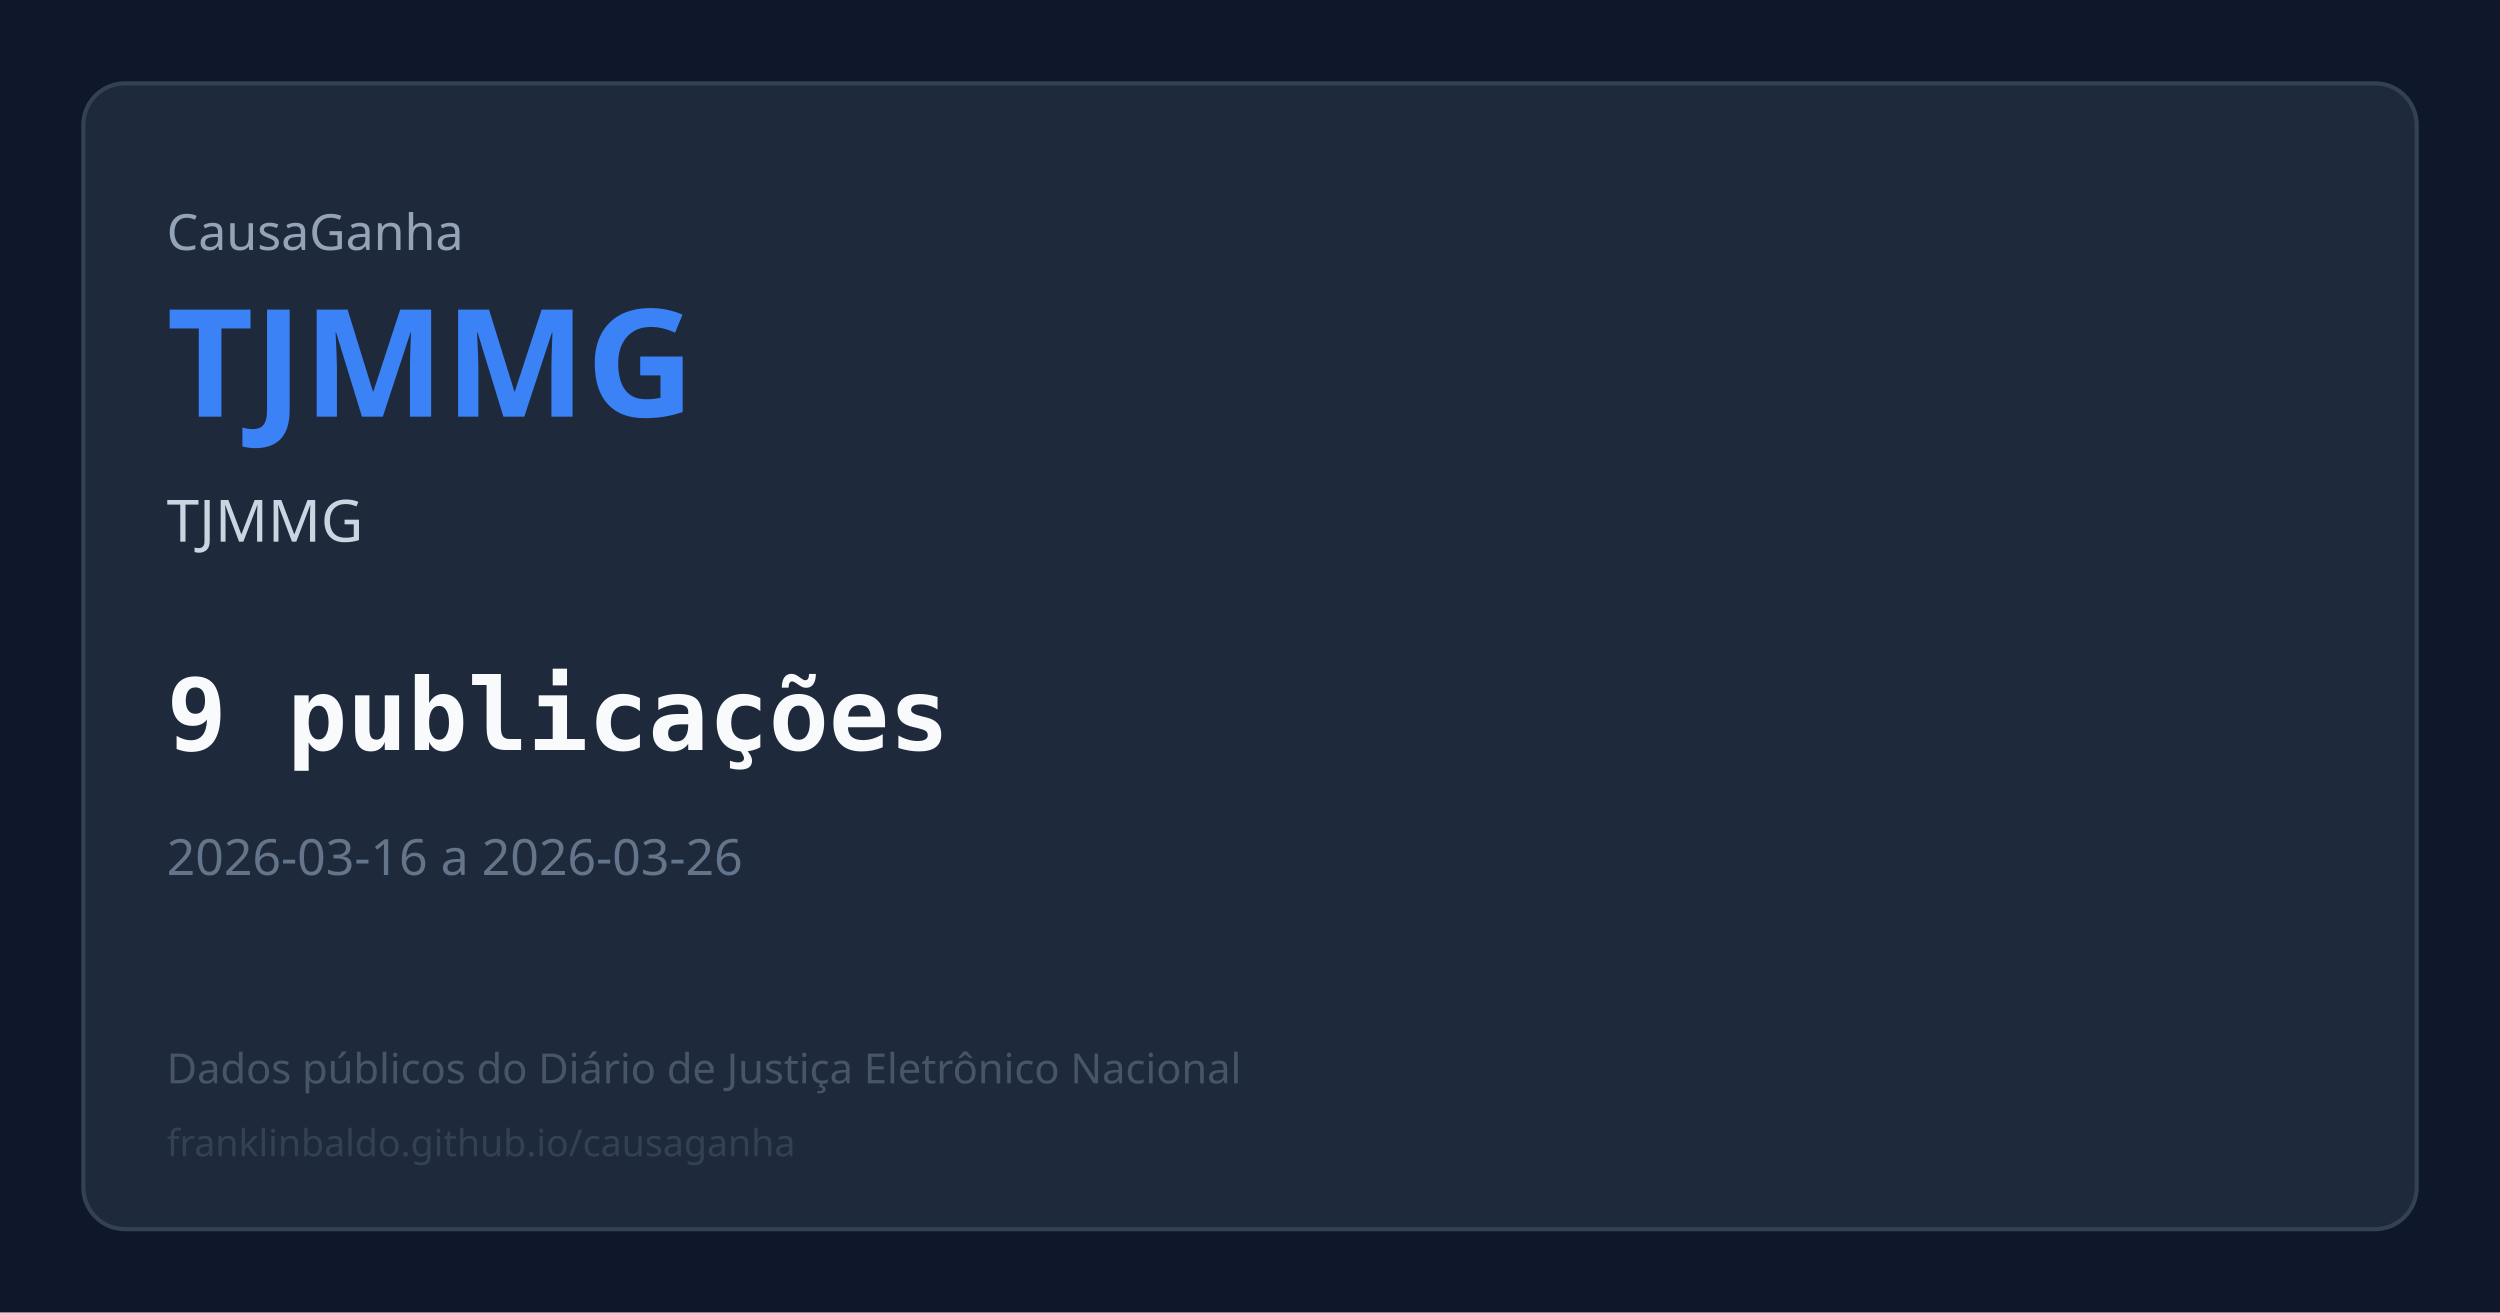
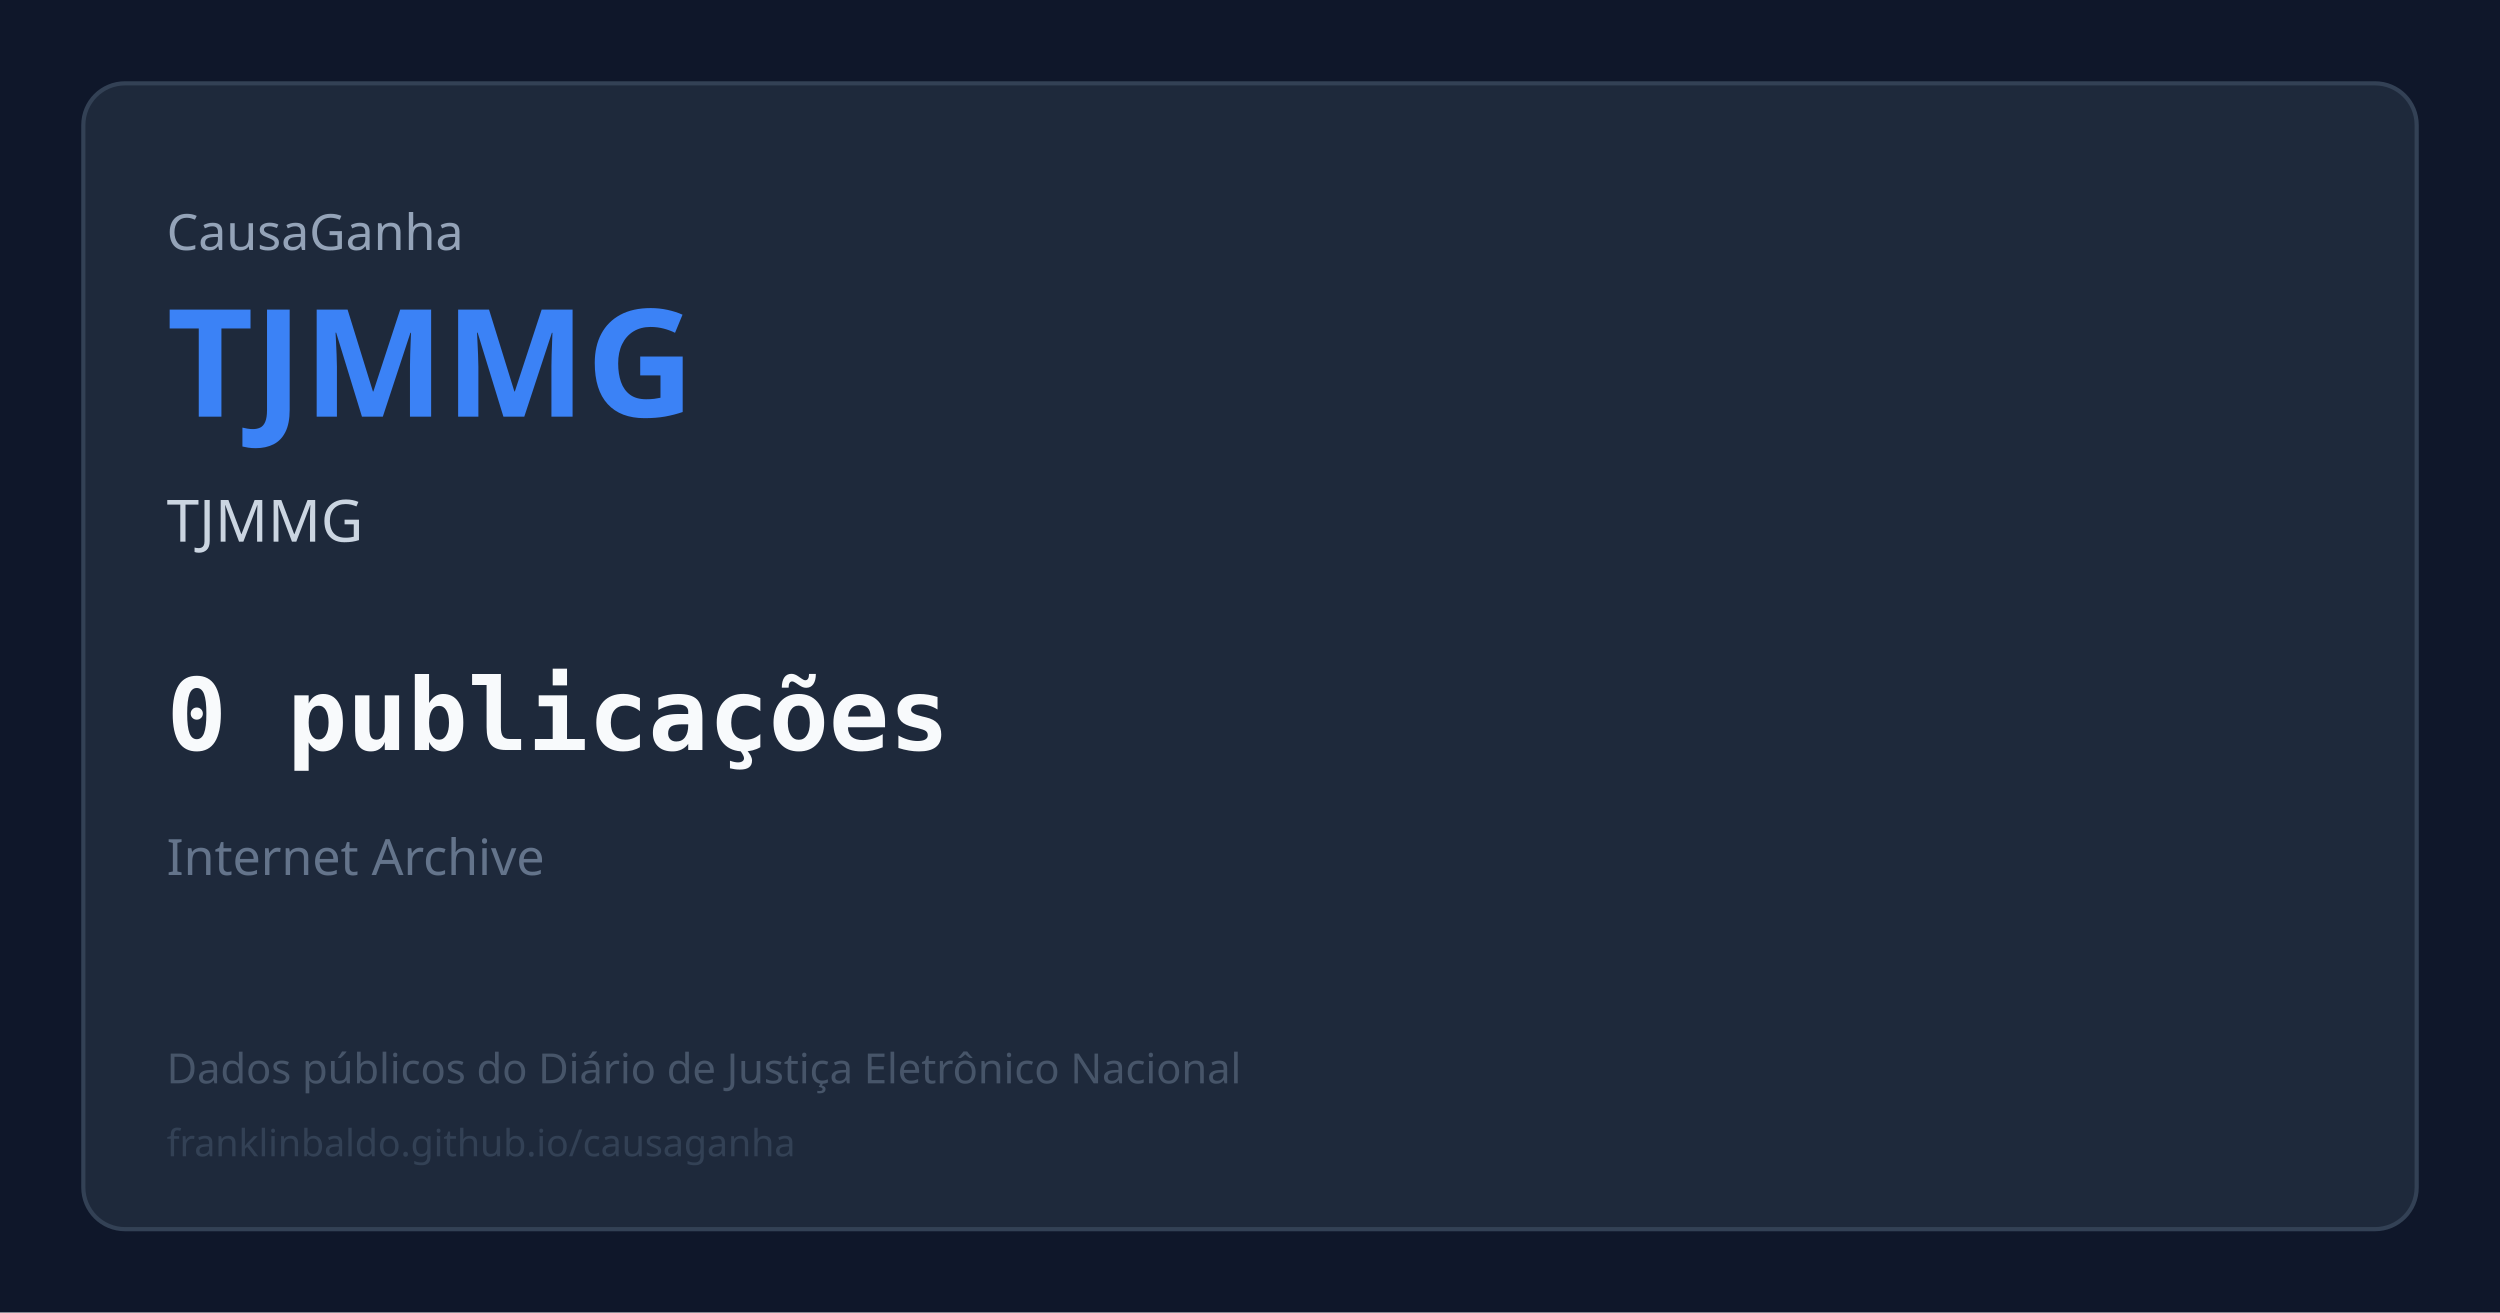
<svg xmlns="http://www.w3.org/2000/svg" width="1200" height="630">
  <rect width="1200" height="630" fill="#0f172a" />
  <rect x="40" y="40" width="1120" height="550" rx="20" fill="#1e293b" stroke="#334155" stroke-width="2" />
  <text x="80" y="120" font-family="system-ui,sans-serif" font-size="24" fill="#94a3b8">CausaGanha</text>
  <text x="80" y="200" font-family="system-ui,sans-serif" font-size="72" font-weight="bold" fill="#3b82f6">TJMMG</text>
  <text x="80" y="260" font-family="system-ui,sans-serif" font-size="28" fill="#cbd5e1">TJMMG</text>
-   <text x="80" y="360" font-family="monospace" font-size="48" font-weight="bold" fill="#f8fafc">9 publicações</text>
-   <text x="80" y="420" font-family="system-ui,sans-serif" font-size="24" fill="#64748b">2026-03-16 a 2026-03-26</text>
+   <text x="80" y="360" font-family="monospace" font-size="48" font-weight="bold" fill="#f8fafc">0 publicações</text>
+   <text x="80" y="420" font-family="system-ui,sans-serif" font-size="24" fill="#64748b">Internet Archive</text>
  <text x="80" y="520" font-family="system-ui,sans-serif" font-size="20" fill="#475569">Dados públicos do Diário de Justiça Eletrônico Nacional</text>
  <text x="80" y="555" font-family="system-ui,sans-serif" font-size="18" fill="#334155">franklinbaldo.github.io/causaganha</text>
</svg>
